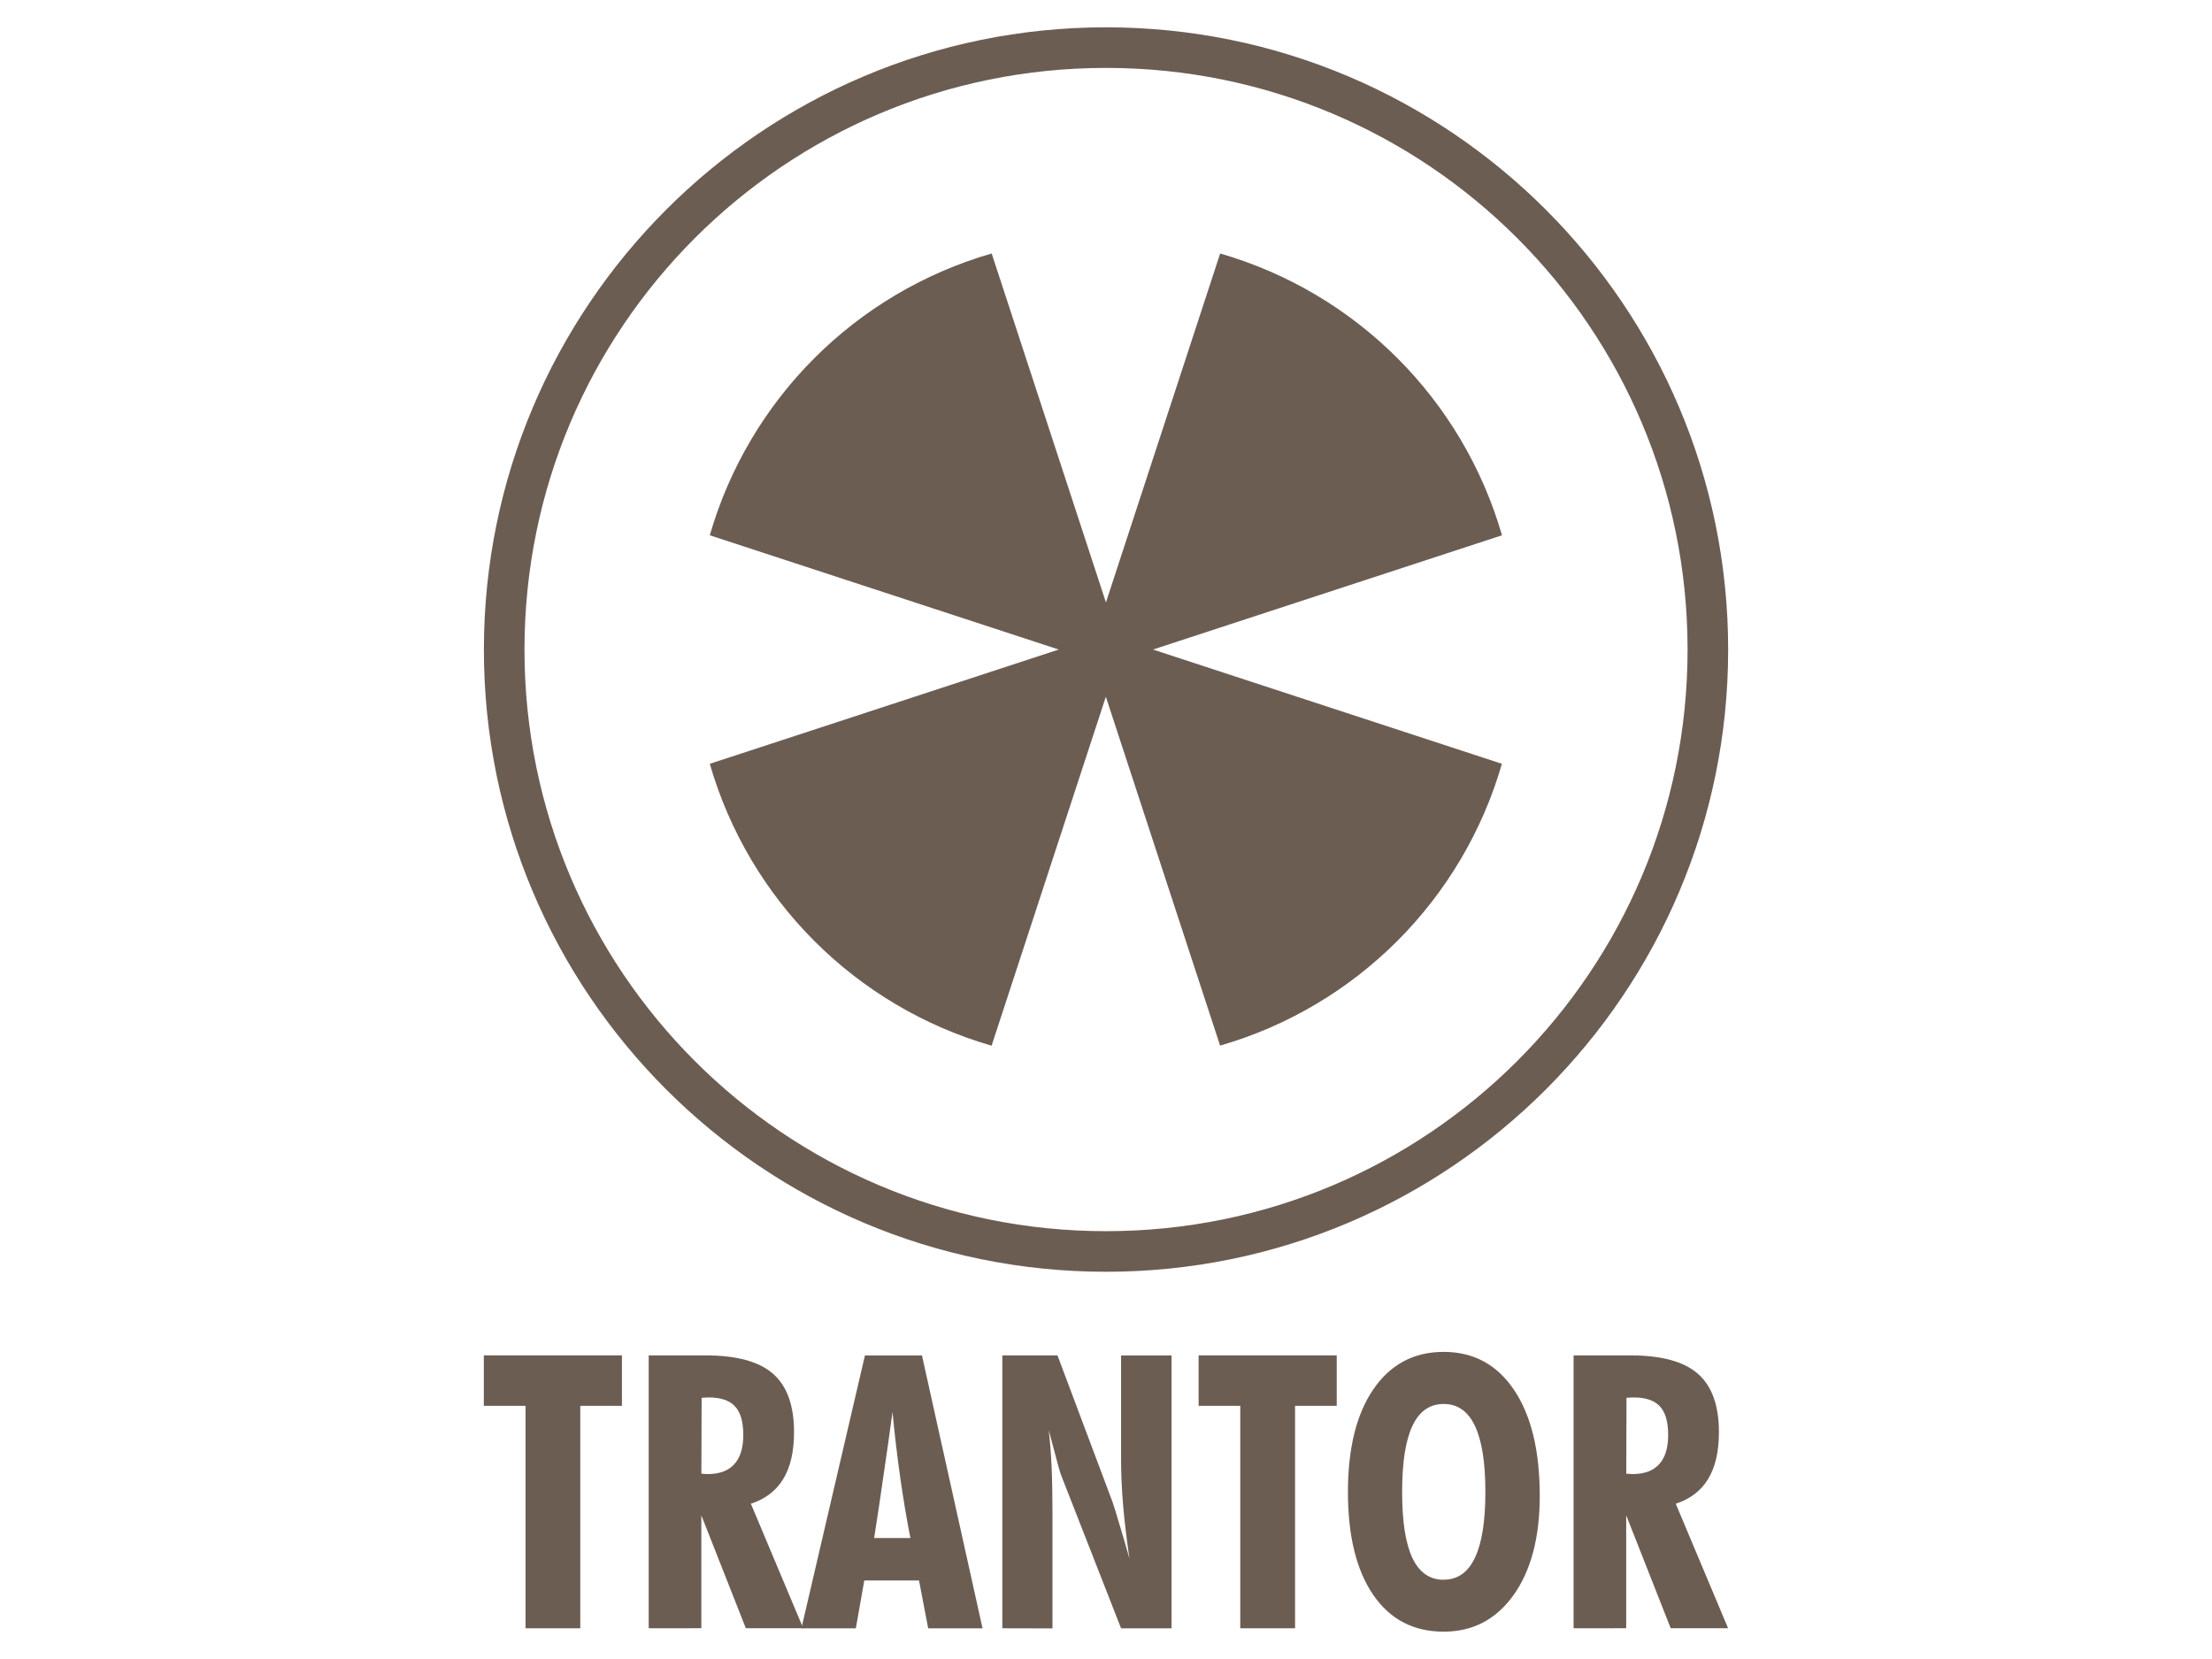
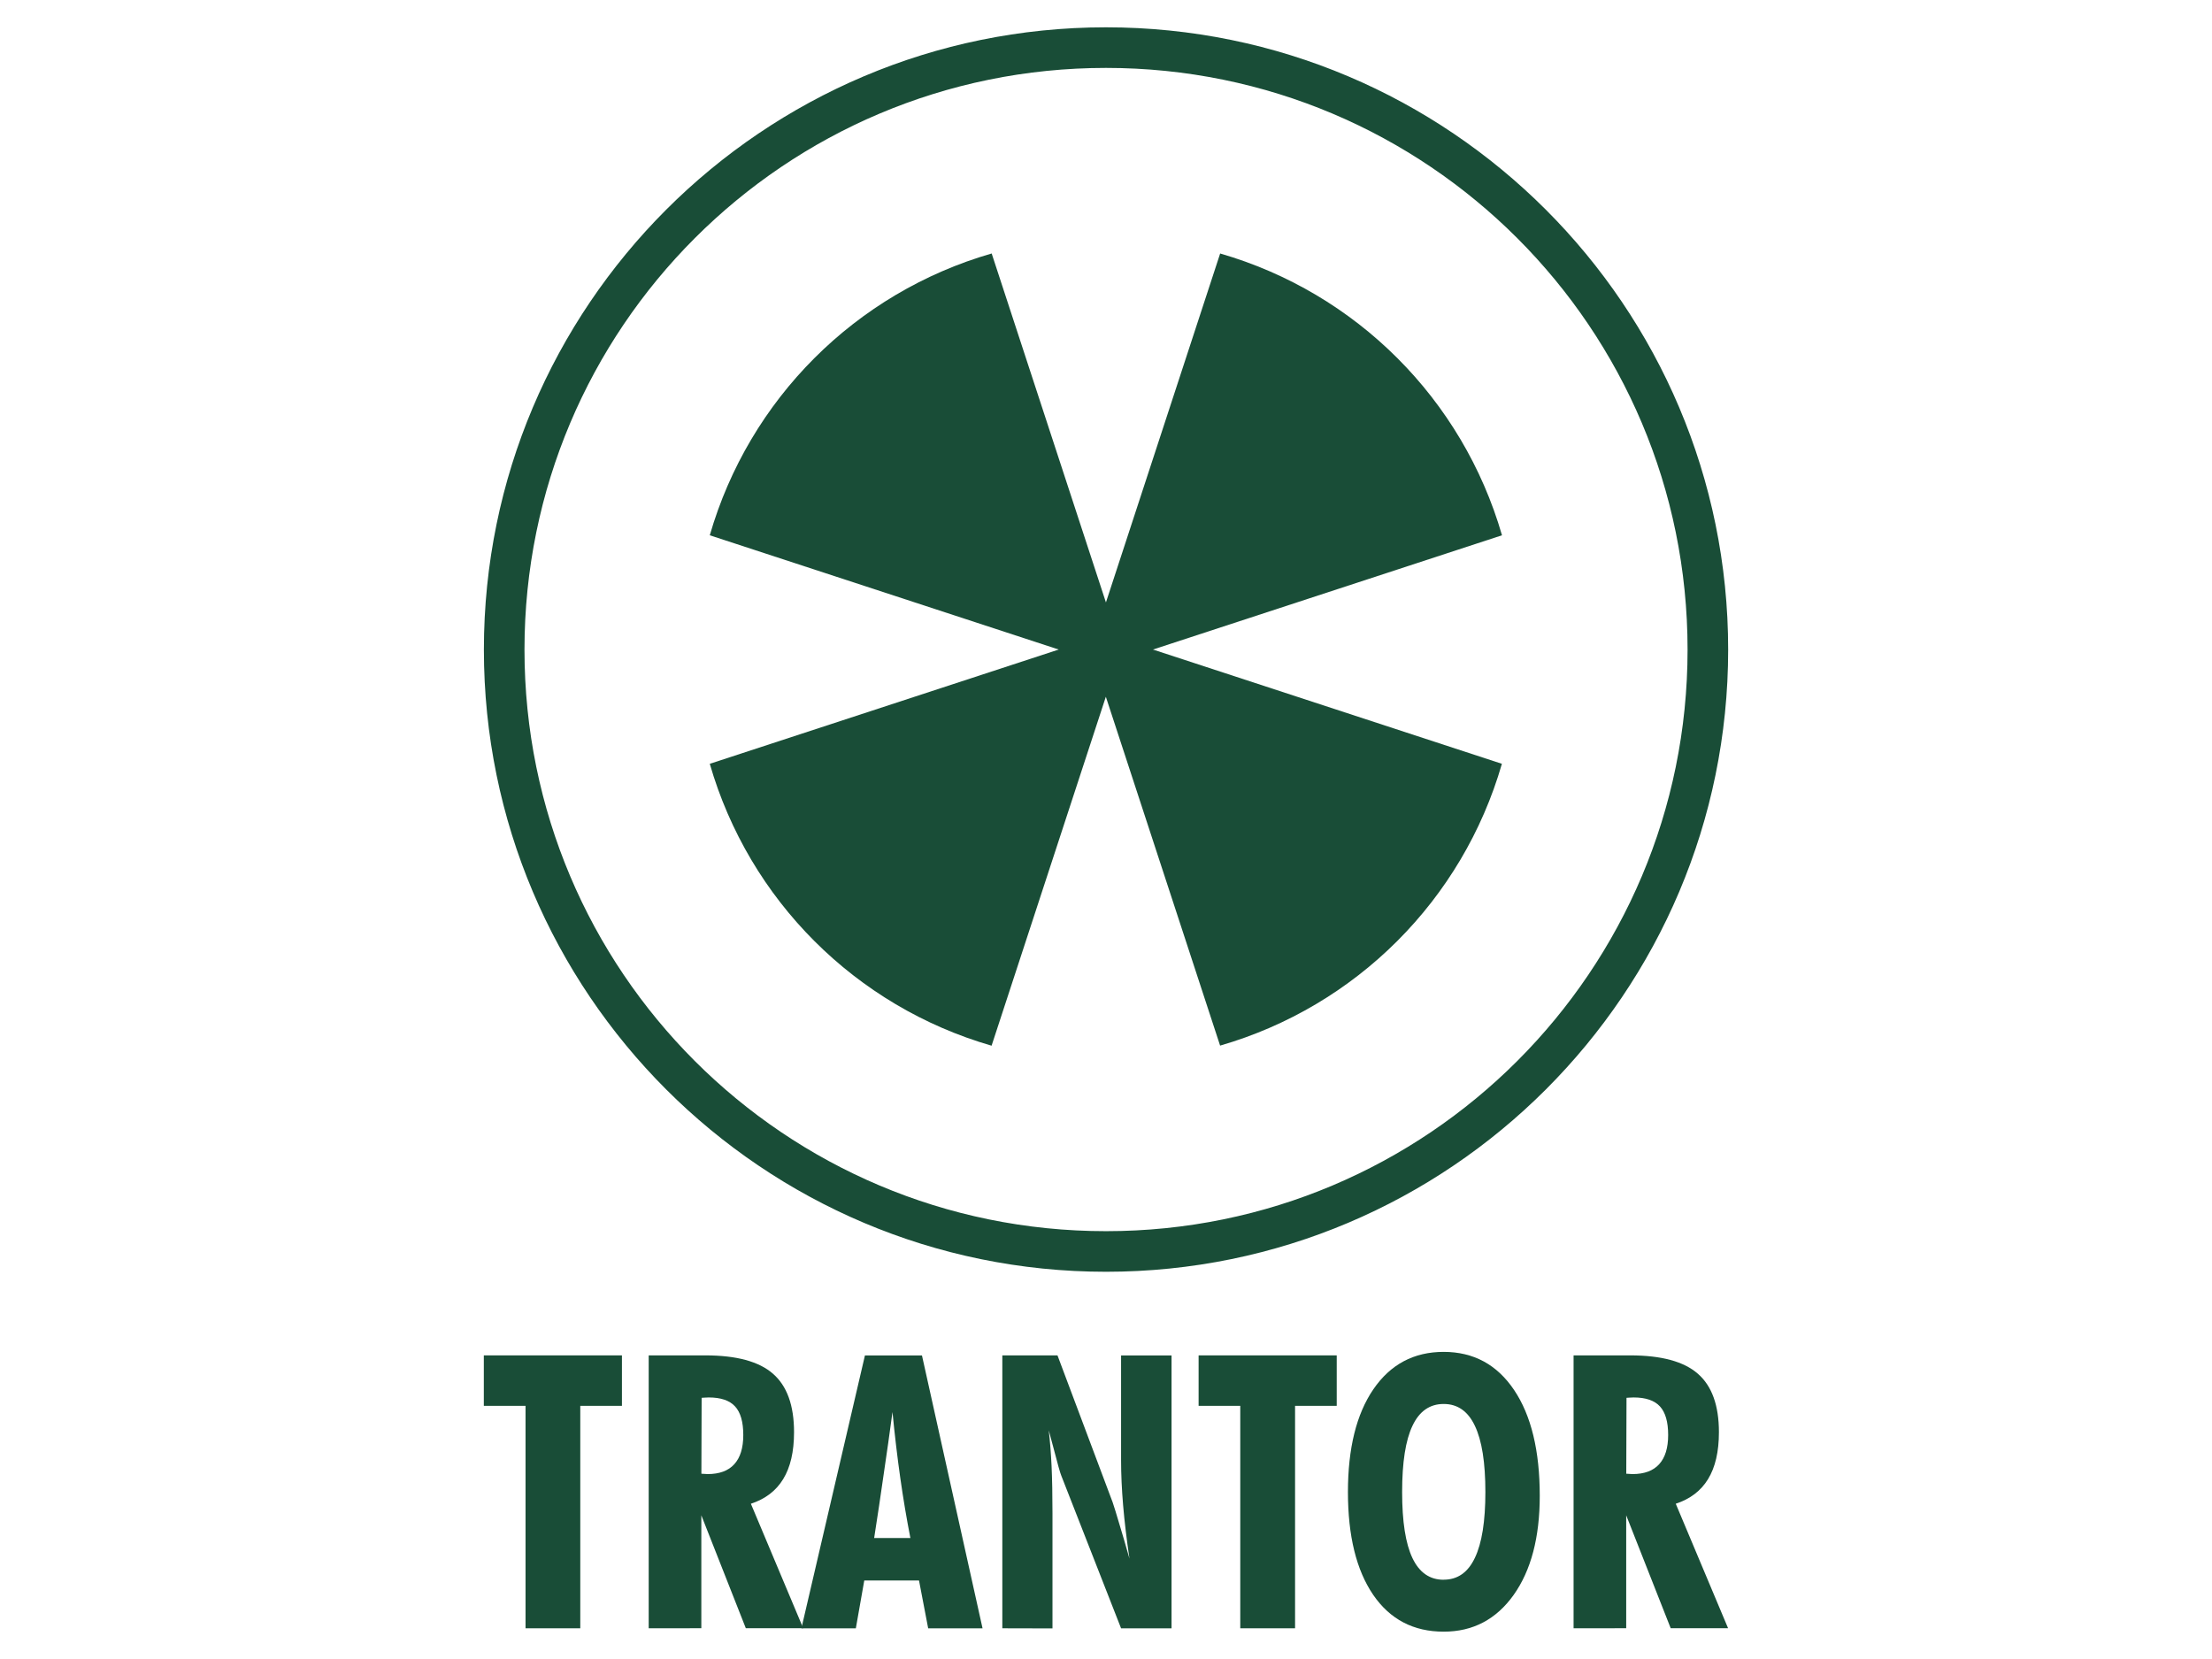
<svg xmlns="http://www.w3.org/2000/svg" width="128" height="96" viewBox="0 0 33.867 25.4" version="1.1" id="svg8">
  <defs id="defs2" />
  <g id="layer1" transform="translate(0,-271.6)">
-     <g id="g888" transform="matrix(0.9410256,0,0,0.9410256,0.9983887,17.96741)">
-       <g transform="matrix(1.474255,0,0,1.474255,-8.030848,-132.8371)" id="g860">
-         <path style="color:#000000;font-style:normal;font-variant:normal;font-weight:normal;font-stretch:normal;font-size:medium;line-height:normal;font-family:sans-serif;font-variant-ligatures:normal;font-variant-position:normal;font-variant-caps:normal;font-variant-numeric:normal;font-variant-alternates:normal;font-feature-settings:normal;text-indent:0;text-align:start;text-decoration:none;text-decoration-line:none;text-decoration-style:solid;text-decoration-color:#000000;letter-spacing:normal;word-spacing:normal;text-transform:none;writing-mode:lr-tb;direction:ltr;text-orientation:mixed;dominant-baseline:auto;baseline-shift:baseline;text-anchor:start;white-space:normal;shape-padding:0;clip-rule:nonzero;display:inline;overflow:visible;visibility:visible;opacity:1;isolation:auto;mix-blend-mode:normal;color-interpolation:sRGB;color-interpolation-filters:linearRGB;solid-color:#000000;solid-opacity:1;vector-effect:none;fill:#6c5d53;fill-opacity:1;fill-rule:nonzero;stroke:none;stroke-width:0.448;stroke-linecap:round;stroke-linejoin:round;stroke-miterlimit:4;stroke-dasharray:none;stroke-dashoffset:0;stroke-opacity:1;color-rendering:auto;image-rendering:auto;shape-rendering:auto;text-rendering:auto;enable-background:accumulate" d="m 16.934,273.229 c -3.79,0 -6.866,3.078 -6.866,6.868 0,3.79 3.077,6.866 6.866,6.866 3.79,0 6.866,-3.077 6.866,-6.866 0,-3.79 -3.077,-6.868 -6.866,-6.868 z m 0,0.448 c 3.547,0 6.418,2.872 6.418,6.42 1e-6,3.547 -2.871,6.418 -6.418,6.418 -3.547,0 -6.418,-2.871 -6.418,-6.418 0,-3.547 2.871,-6.42 6.418,-6.42 z" id="path834" />
-         <path style="opacity:1;fill:#6c5d53;fill-opacity:1;stroke:none;stroke-width:0.307;stroke-linecap:round;stroke-linejoin:round;stroke-miterlimit:4;stroke-dasharray:none;stroke-dashoffset:0;stroke-opacity:1" d="m 18.194,275.724 -1.261,3.852 -1.261,-3.851 a 4.553,4.553 0 0 0 -3.111,3.11 l 3.851,1.261 -3.851,1.261 a 4.553,4.553 0 0 0 3.11,3.111 l 1.261,-3.851 1.261,3.85 a 4.553,4.553 0 0 0 3.11,-3.11 l -3.851,-1.261 3.852,-1.261 a 4.553,4.553 0 0 0 -3.111,-3.11 z" id="circle836" />
+     <g id="g888" transform="matrix(0.9410256,0,0,0.9410256,0.9983887,17.96741)" style="fill:#194d37;fill-opacity:1">
+       <g transform="matrix(1.474255,0,0,1.474255,-8.030848,-132.8371)" id="g860" style="fill:#194d37;fill-opacity:1">
+         <path style="color:#000000;font-style:normal;font-variant:normal;font-weight:normal;font-stretch:normal;font-size:medium;line-height:normal;font-family:sans-serif;font-variant-ligatures:normal;font-variant-position:normal;font-variant-caps:normal;font-variant-numeric:normal;font-variant-alternates:normal;font-feature-settings:normal;text-indent:0;text-align:start;text-decoration:none;text-decoration-line:none;text-decoration-style:solid;text-decoration-color:#000000;letter-spacing:normal;word-spacing:normal;text-transform:none;writing-mode:lr-tb;direction:ltr;text-orientation:mixed;dominant-baseline:auto;baseline-shift:baseline;text-anchor:start;white-space:normal;shape-padding:0;clip-rule:nonzero;display:inline;overflow:visible;visibility:visible;opacity:1;isolation:auto;mix-blend-mode:normal;color-interpolation:sRGB;color-interpolation-filters:linearRGB;solid-color:#000000;solid-opacity:1;vector-effect:none;fill:#194d37;fill-opacity:1;fill-rule:nonzero;stroke:none;stroke-width:0.448;stroke-linecap:round;stroke-linejoin:round;stroke-miterlimit:4;stroke-dasharray:none;stroke-dashoffset:0;stroke-opacity:1;color-rendering:auto;image-rendering:auto;shape-rendering:auto;text-rendering:auto;enable-background:accumulate" d="m 16.934,273.229 c -3.79,0 -6.866,3.078 -6.866,6.868 0,3.79 3.077,6.866 6.866,6.866 3.79,0 6.866,-3.077 6.866,-6.866 0,-3.79 -3.077,-6.868 -6.866,-6.868 z m 0,0.448 c 3.547,0 6.418,2.872 6.418,6.42 1e-6,3.547 -2.871,6.418 -6.418,6.418 -3.547,0 -6.418,-2.871 -6.418,-6.418 0,-3.547 2.871,-6.42 6.418,-6.42 z" id="path834" />
+         <path style="opacity:1;fill:#194d37;fill-opacity:1;stroke:none;stroke-width:0.307;stroke-linecap:round;stroke-linejoin:round;stroke-miterlimit:4;stroke-dasharray:none;stroke-dashoffset:0;stroke-opacity:1" d="m 18.194,275.724 -1.261,3.852 -1.261,-3.851 a 4.553,4.553 0 0 0 -3.111,3.11 l 3.851,1.261 -3.851,1.261 a 4.553,4.553 0 0 0 3.11,3.111 l 1.261,-3.851 1.261,3.85 a 4.553,4.553 0 0 0 3.11,-3.11 l -3.851,-1.261 3.852,-1.261 a 4.553,4.553 0 0 0 -3.111,-3.11 z" id="circle836" />
      </g>
-       <g transform="matrix(0.9808269,0,0,0.9808269,0.3246688,5.676665)" id="text856" style="font-style:normal;font-variant:normal;font-weight:normal;font-stretch:normal;font-size:6.35px;line-height:1.25;font-family:'Futura Md BT';-inkscape-font-specification:'Futura Md BT';letter-spacing:0px;word-spacing:0px;fill:#6c5d53;fill-opacity:1;stroke:none;stroke-width:0.265" aria-label="TRANTOR">
-         <path id="path862" style="font-style:normal;font-variant:normal;font-weight:normal;font-stretch:normal;font-family:'Futura BdCn BT';-inkscape-font-specification:'Futura BdCn BT';fill:#6c5d53;fill-opacity:1;stroke-width:0.265" d="m 7.305,296.019 v -3.69 H 6.613 v -0.837 h 2.291 v 0.837 H 8.213 v 3.69 z" />
-         <path id="path864" style="font-style:normal;font-variant:normal;font-weight:normal;font-stretch:normal;font-family:'Futura BdCn BT';-inkscape-font-specification:'Futura BdCn BT';fill:#6c5d53;fill-opacity:1;stroke-width:0.265" d="m 10.222,293.455 q 0.015,0 0.05,0.003 0.037,0.003 0.053,0.003 0.295,0 0.443,-0.164 0.149,-0.164 0.149,-0.484 0,-0.326 -0.136,-0.474 -0.136,-0.149 -0.437,-0.149 -0.047,0 -0.071,0.003 -0.025,0 -0.047,0.003 z m -0.874,2.564 v -4.527 h 0.939 q 0.775,0 1.122,0.304 0.35,0.304 0.35,0.97 0,0.484 -0.18,0.778 -0.177,0.291 -0.536,0.409 l 0.868,2.065 h -0.952 l -0.738,-1.873 v 1.873 z" />
-         <path id="path866" style="font-style:normal;font-variant:normal;font-weight:normal;font-stretch:normal;font-family:'Futura BdCn BT';-inkscape-font-specification:'Futura BdCn BT';fill:#6c5d53;fill-opacity:1;stroke-width:0.265" d="m 13.087,294.522 h 0.602 q -0.093,-0.474 -0.167,-0.992 -0.074,-0.521 -0.13,-1.098 -0.068,0.508 -0.146,1.032 -0.074,0.521 -0.158,1.057 z m -1.206,1.498 1.054,-4.527 h 0.946 l 1.005,4.527 h -0.902 l -0.152,-0.794 h -0.908 l -0.14,0.794 z" />
-         <path id="path868" style="font-style:normal;font-variant:normal;font-weight:normal;font-stretch:normal;font-family:'Futura BdCn BT';-inkscape-font-specification:'Futura BdCn BT';fill:#6c5d53;fill-opacity:1;stroke-width:0.265" d="m 15.214,296.019 v -4.527 h 0.915 l 0.915,2.437 q 0.04,0.118 0.112,0.363 0.074,0.242 0.167,0.571 -0.071,-0.481 -0.105,-0.881 -0.034,-0.403 -0.034,-0.75 v -1.739 h 0.837 v 4.527 h -0.837 l -0.992,-2.533 q -0.025,-0.056 -0.13,-0.462 -0.05,-0.186 -0.078,-0.291 0.031,0.264 0.047,0.595 0.015,0.329 0.015,0.788 v 1.904 z" />
-         <path id="path870" style="font-style:normal;font-variant:normal;font-weight:normal;font-stretch:normal;font-family:'Futura BdCn BT';-inkscape-font-specification:'Futura BdCn BT';fill:#6c5d53;fill-opacity:1;stroke-width:0.265" d="m 19.161,296.019 v -3.69 h -0.691 v -0.837 h 2.291 v 0.837 h -0.691 v 3.69 z" />
-         <path id="path872" style="font-style:normal;font-variant:normal;font-weight:normal;font-stretch:normal;font-family:'Futura BdCn BT';-inkscape-font-specification:'Futura BdCn BT';fill:#6c5d53;fill-opacity:1;stroke-width:0.265" d="m 22.535,295.213 q 0.347,0 0.518,-0.363 0.174,-0.363 0.174,-1.091 0,-0.735 -0.174,-1.098 -0.171,-0.363 -0.518,-0.363 -0.347,0 -0.518,0.363 -0.171,0.36 -0.171,1.098 0,0.735 0.171,1.095 0.171,0.36 0.518,0.36 z m 1.594,-1.392 q 0,1.036 -0.434,1.646 -0.434,0.608 -1.16,0.608 -0.75,0 -1.169,-0.611 -0.419,-0.614 -0.419,-1.705 0,-1.088 0.422,-1.705 0.425,-0.62 1.166,-0.62 0.744,0 1.169,0.633 0.425,0.633 0.425,1.755 z" />
-         <path id="path874" style="font-style:normal;font-variant:normal;font-weight:normal;font-stretch:normal;font-family:'Futura BdCn BT';-inkscape-font-specification:'Futura BdCn BT';fill:#6c5d53;fill-opacity:1;stroke-width:0.265" d="m 25.564,293.455 q 0.015,0 0.05,0.003 0.037,0.003 0.053,0.003 0.295,0 0.443,-0.164 0.149,-0.164 0.149,-0.484 0,-0.326 -0.136,-0.474 -0.136,-0.149 -0.437,-0.149 -0.047,0 -0.071,0.003 -0.025,0 -0.047,0.003 z m -0.874,2.564 v -4.527 h 0.939 q 0.775,0 1.122,0.304 0.35,0.304 0.35,0.97 0,0.484 -0.18,0.778 -0.177,0.291 -0.536,0.409 l 0.868,2.065 h -0.952 l -0.738,-1.873 v 1.873 z" />
+       <g transform="matrix(0.9808269,0,0,0.9808269,0.3246688,5.676665)" id="text856" style="font-style:normal;font-variant:normal;font-weight:normal;font-stretch:normal;font-size:6.35px;line-height:1.25;font-family:'Futura Md BT';-inkscape-font-specification:'Futura Md BT';letter-spacing:0px;word-spacing:0px;fill:#194d37;fill-opacity:1;stroke:none;stroke-width:0.265" aria-label="TRANTOR">
+         <path id="path862" style="font-style:normal;font-variant:normal;font-weight:normal;font-stretch:normal;font-family:'Futura BdCn BT';-inkscape-font-specification:'Futura BdCn BT';fill:#194d37;fill-opacity:1;stroke-width:0.265" d="m 7.305,296.019 v -3.69 H 6.613 v -0.837 h 2.291 v 0.837 H 8.213 v 3.69 z" />
+         <path id="path864" style="font-style:normal;font-variant:normal;font-weight:normal;font-stretch:normal;font-family:'Futura BdCn BT';-inkscape-font-specification:'Futura BdCn BT';fill:#194d37;fill-opacity:1;stroke-width:0.265" d="m 10.222,293.455 q 0.015,0 0.05,0.003 0.037,0.003 0.053,0.003 0.295,0 0.443,-0.164 0.149,-0.164 0.149,-0.484 0,-0.326 -0.136,-0.474 -0.136,-0.149 -0.437,-0.149 -0.047,0 -0.071,0.003 -0.025,0 -0.047,0.003 z m -0.874,2.564 v -4.527 h 0.939 q 0.775,0 1.122,0.304 0.35,0.304 0.35,0.97 0,0.484 -0.18,0.778 -0.177,0.291 -0.536,0.409 l 0.868,2.065 h -0.952 l -0.738,-1.873 v 1.873 z" />
+         <path id="path866" style="font-style:normal;font-variant:normal;font-weight:normal;font-stretch:normal;font-family:'Futura BdCn BT';-inkscape-font-specification:'Futura BdCn BT';fill:#194d37;fill-opacity:1;stroke-width:0.265" d="m 13.087,294.522 h 0.602 q -0.093,-0.474 -0.167,-0.992 -0.074,-0.521 -0.13,-1.098 -0.068,0.508 -0.146,1.032 -0.074,0.521 -0.158,1.057 z m -1.206,1.498 1.054,-4.527 h 0.946 l 1.005,4.527 h -0.902 l -0.152,-0.794 h -0.908 l -0.14,0.794 z" />
+         <path id="path868" style="font-style:normal;font-variant:normal;font-weight:normal;font-stretch:normal;font-family:'Futura BdCn BT';-inkscape-font-specification:'Futura BdCn BT';fill:#194d37;fill-opacity:1;stroke-width:0.265" d="m 15.214,296.019 v -4.527 h 0.915 l 0.915,2.437 q 0.04,0.118 0.112,0.363 0.074,0.242 0.167,0.571 -0.071,-0.481 -0.105,-0.881 -0.034,-0.403 -0.034,-0.75 v -1.739 h 0.837 v 4.527 h -0.837 l -0.992,-2.533 q -0.025,-0.056 -0.13,-0.462 -0.05,-0.186 -0.078,-0.291 0.031,0.264 0.047,0.595 0.015,0.329 0.015,0.788 v 1.904 z" />
+         <path id="path870" style="font-style:normal;font-variant:normal;font-weight:normal;font-stretch:normal;font-family:'Futura BdCn BT';-inkscape-font-specification:'Futura BdCn BT';fill:#194d37;fill-opacity:1;stroke-width:0.265" d="m 19.161,296.019 v -3.69 h -0.691 v -0.837 h 2.291 v 0.837 h -0.691 v 3.69 z" />
+         <path id="path872" style="font-style:normal;font-variant:normal;font-weight:normal;font-stretch:normal;font-family:'Futura BdCn BT';-inkscape-font-specification:'Futura BdCn BT';fill:#194d37;fill-opacity:1;stroke-width:0.265" d="m 22.535,295.213 q 0.347,0 0.518,-0.363 0.174,-0.363 0.174,-1.091 0,-0.735 -0.174,-1.098 -0.171,-0.363 -0.518,-0.363 -0.347,0 -0.518,0.363 -0.171,0.36 -0.171,1.098 0,0.735 0.171,1.095 0.171,0.36 0.518,0.36 z m 1.594,-1.392 q 0,1.036 -0.434,1.646 -0.434,0.608 -1.16,0.608 -0.75,0 -1.169,-0.611 -0.419,-0.614 -0.419,-1.705 0,-1.088 0.422,-1.705 0.425,-0.62 1.166,-0.62 0.744,0 1.169,0.633 0.425,0.633 0.425,1.755 z" />
+         <path id="path874" style="font-style:normal;font-variant:normal;font-weight:normal;font-stretch:normal;font-family:'Futura BdCn BT';-inkscape-font-specification:'Futura BdCn BT';fill:#194d37;fill-opacity:1;stroke-width:0.265" d="m 25.564,293.455 q 0.015,0 0.05,0.003 0.037,0.003 0.053,0.003 0.295,0 0.443,-0.164 0.149,-0.164 0.149,-0.484 0,-0.326 -0.136,-0.474 -0.136,-0.149 -0.437,-0.149 -0.047,0 -0.071,0.003 -0.025,0 -0.047,0.003 z m -0.874,2.564 v -4.527 h 0.939 q 0.775,0 1.122,0.304 0.35,0.304 0.35,0.97 0,0.484 -0.18,0.778 -0.177,0.291 -0.536,0.409 l 0.868,2.065 h -0.952 l -0.738,-1.873 v 1.873 z" />
      </g>
    </g>
  </g>
</svg>
